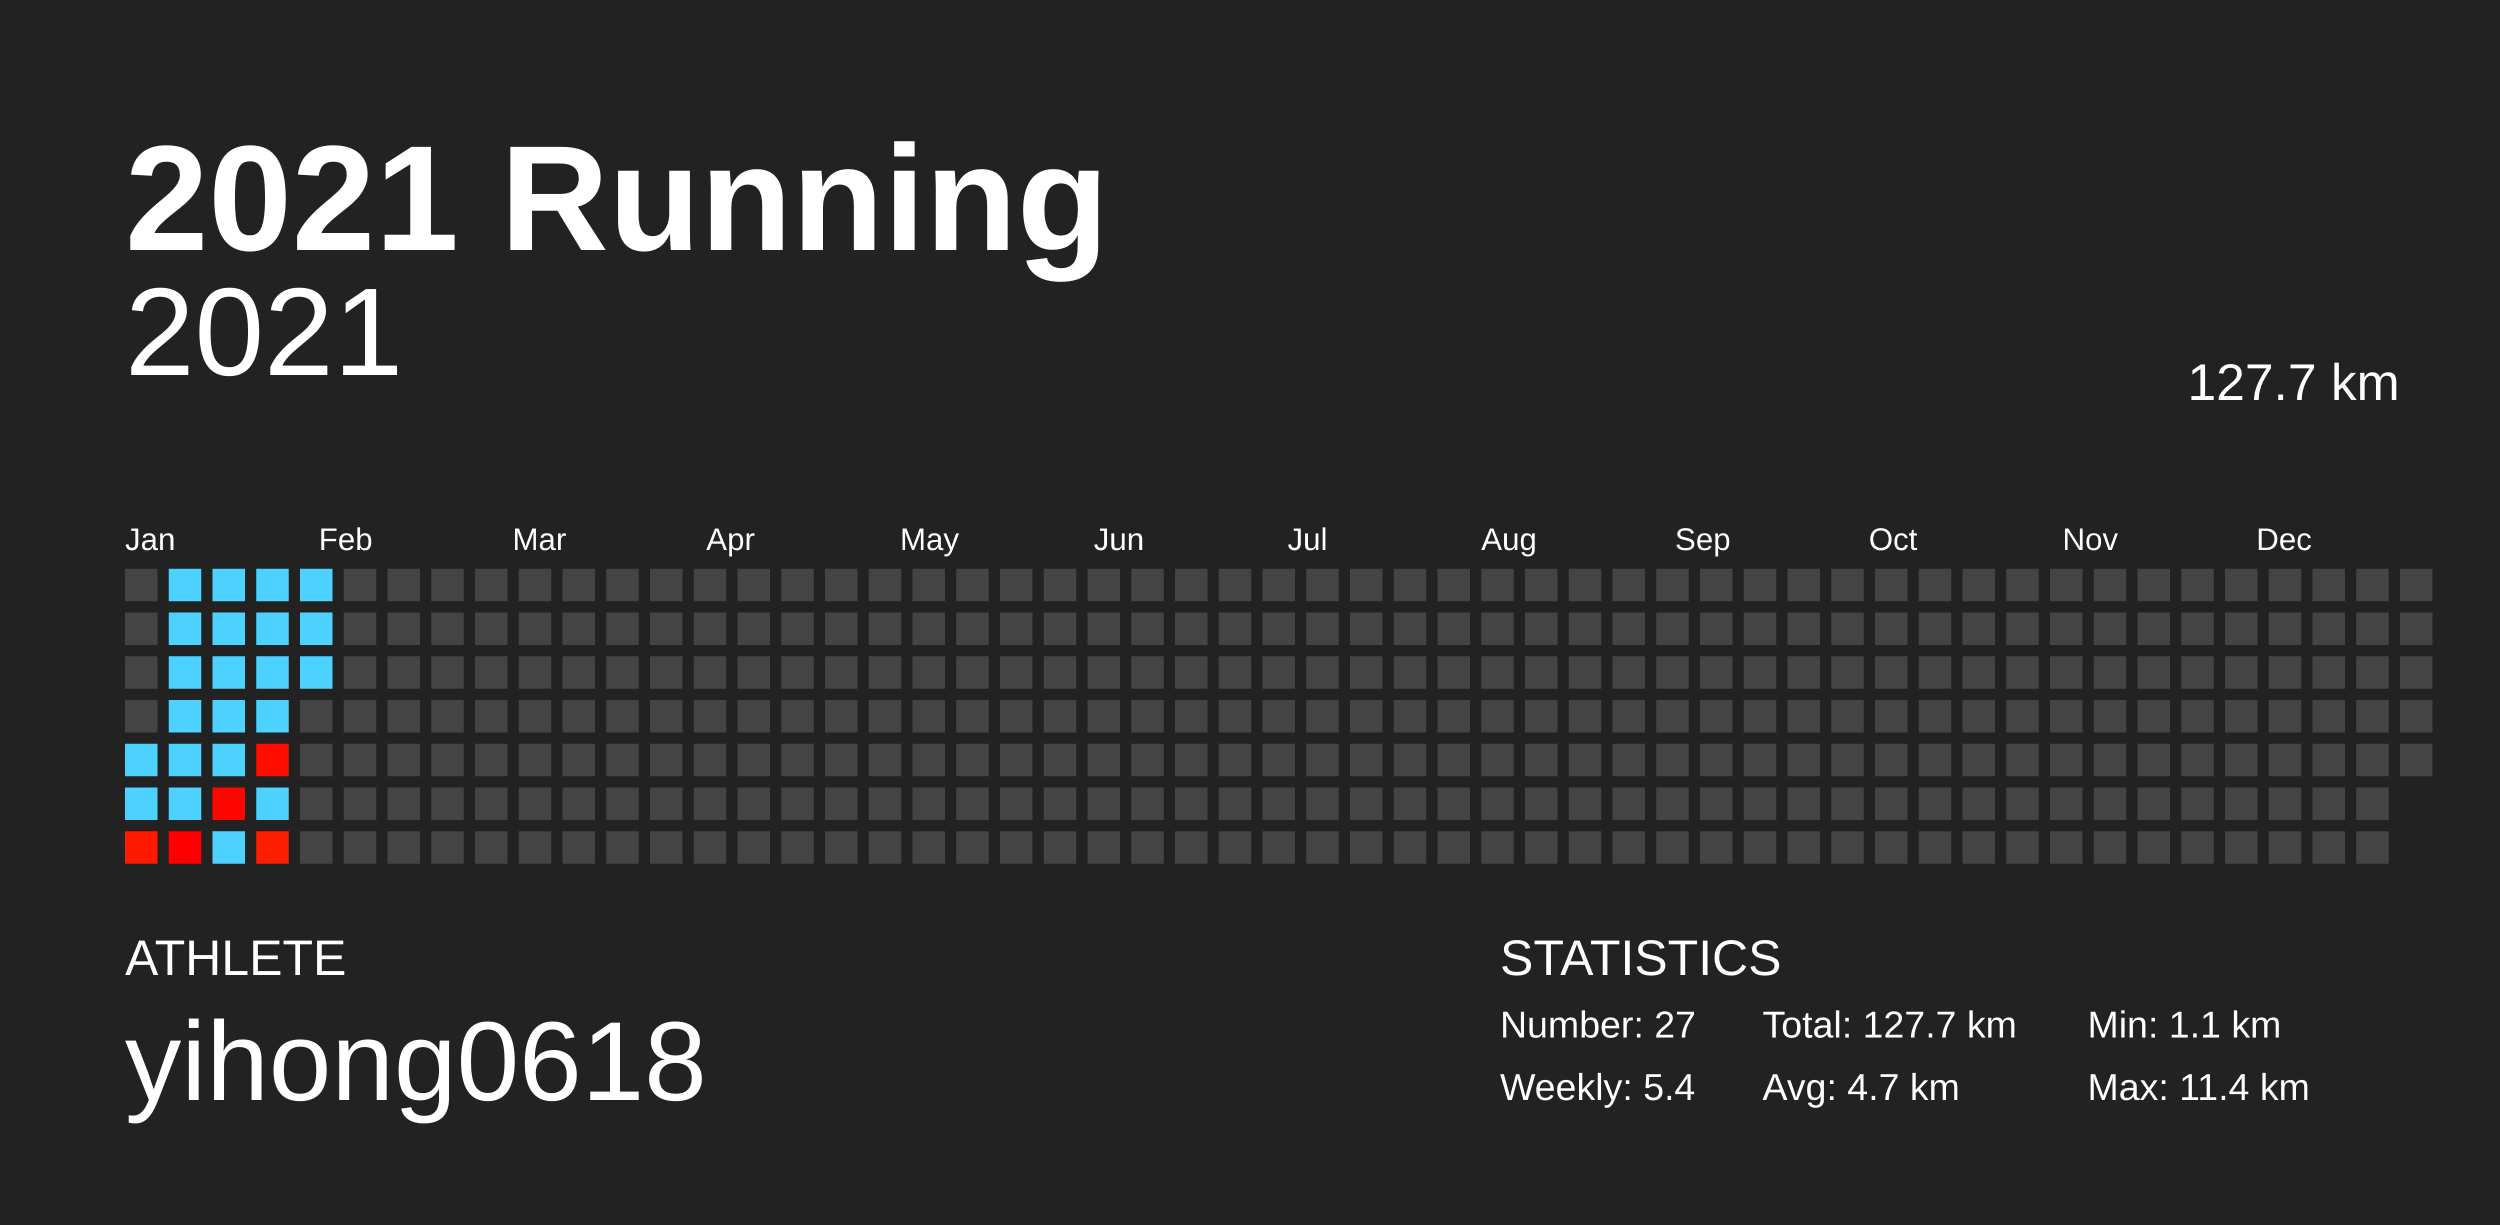
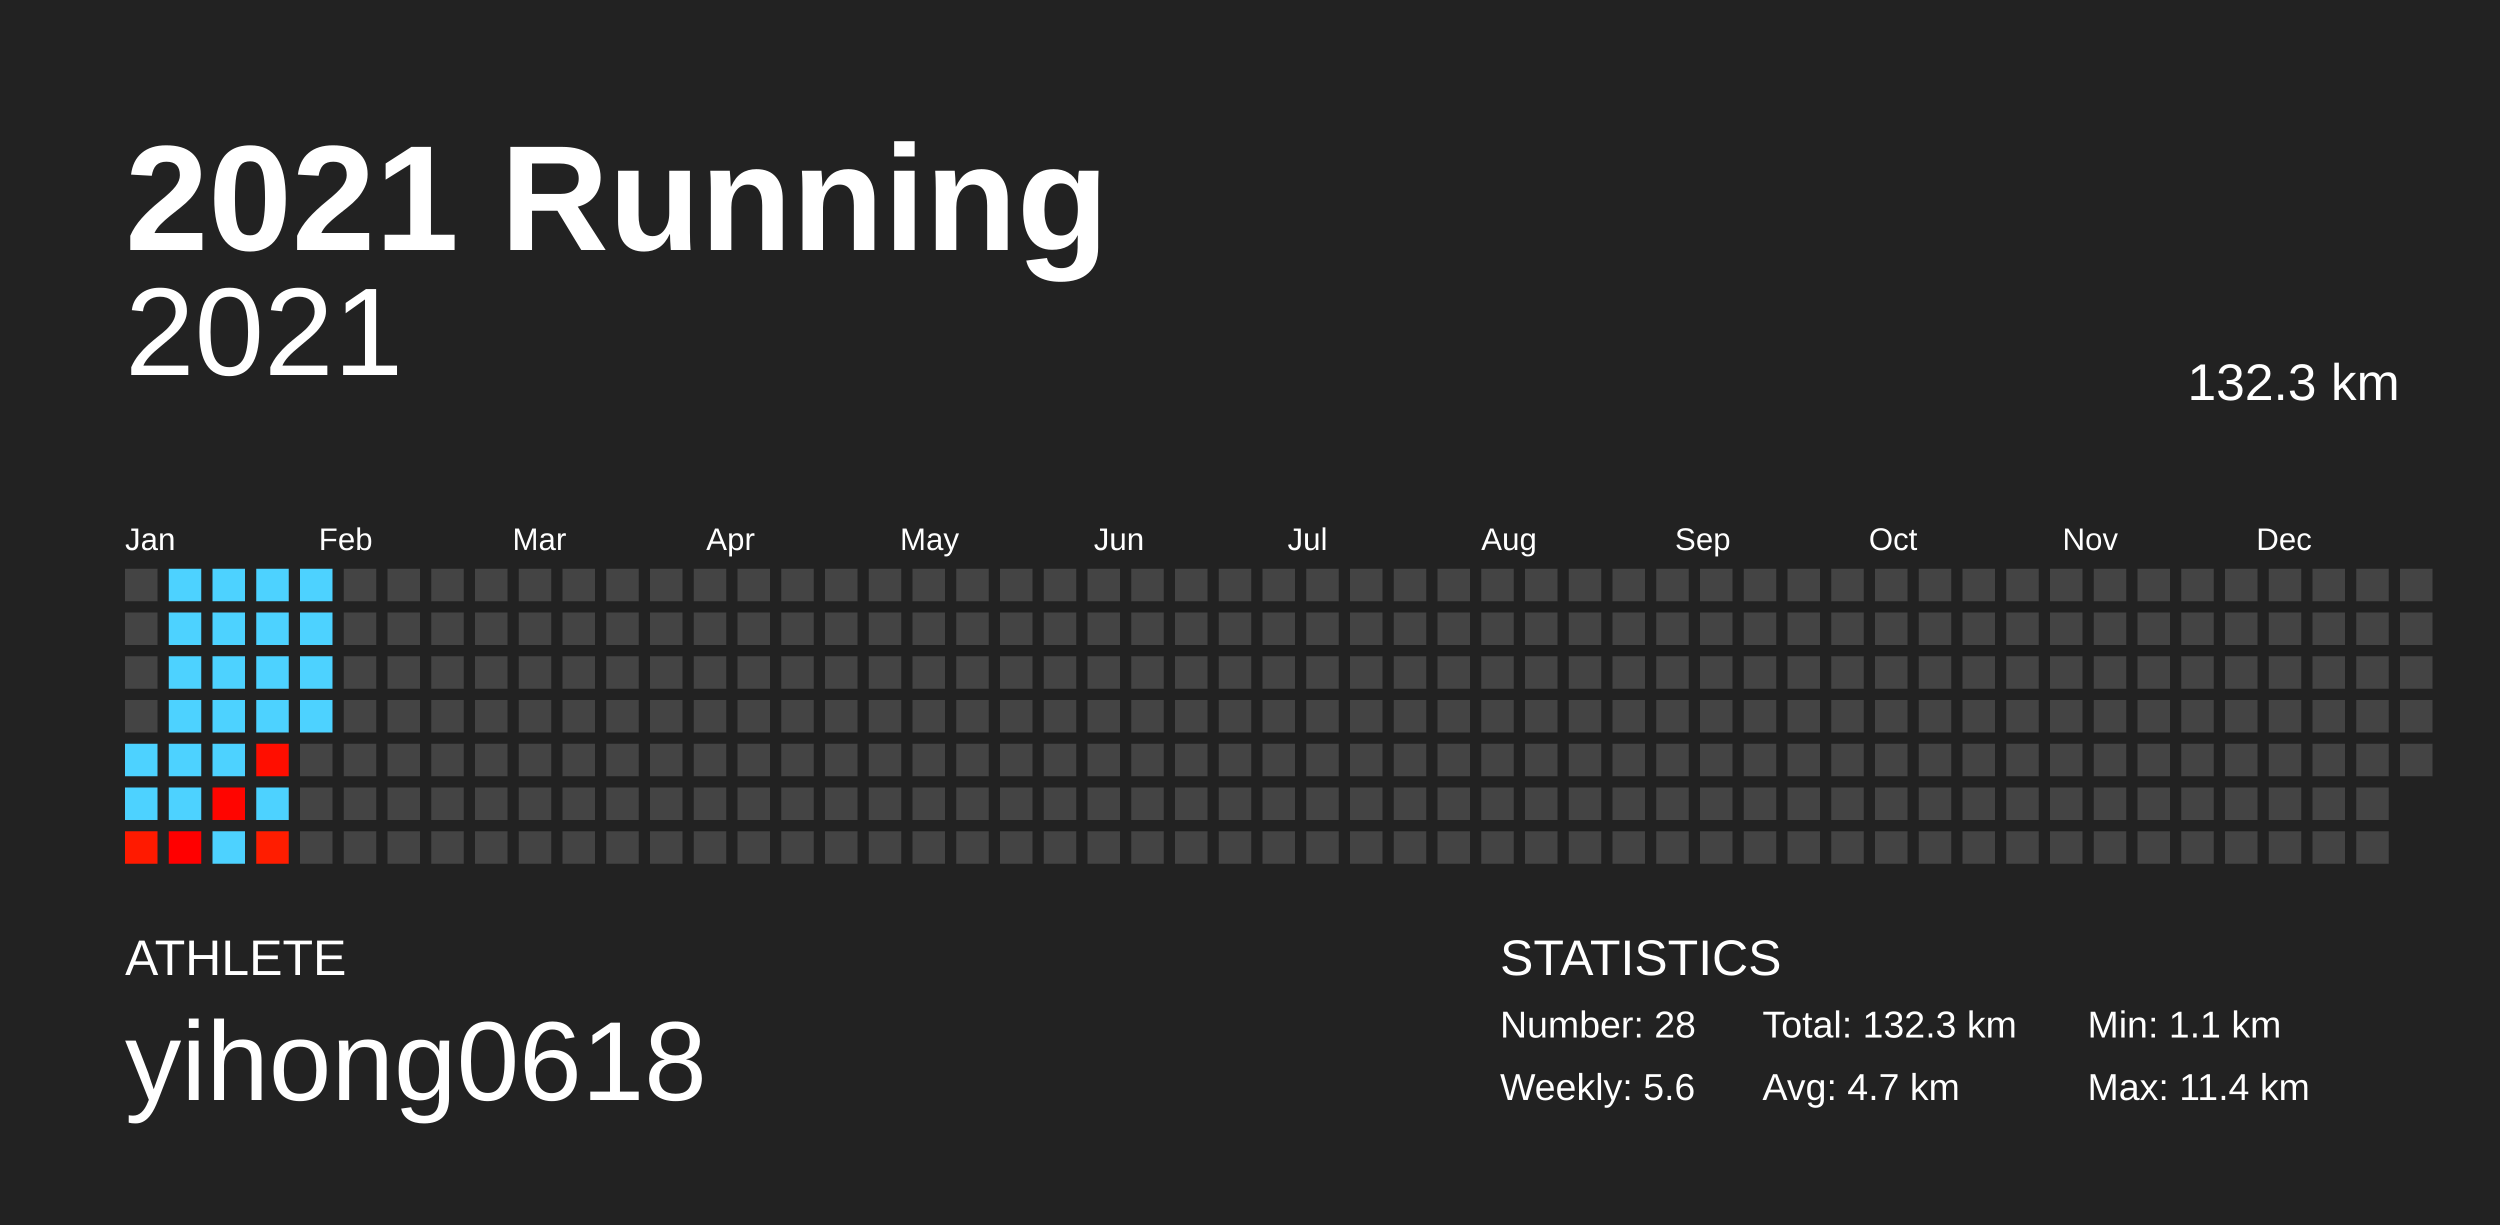
<svg xmlns="http://www.w3.org/2000/svg" baseProfile="full" height="98mm" version="1.1" viewBox="0,0,200,98" width="200mm">
  <defs />
  <rect fill="#222222" height="98" width="200" x="0" y="0" />
  <text fill="#FFFFFF" style="font-size:12px; font-family:Arial; font-weight:bold;" x="10" y="20">2021 Running</text>
  <text fill="#FFFFFF" style="font-size:4px; font-family:Arial" x="10" y="78">ATHLETE</text>
  <text fill="#FFFFFF" style="font-size:9px; font-family:Arial" x="10" y="88">yihong0618</text>
  <text fill="#FFFFFF" style="font-size:4px; font-family:Arial" x="120" y="78">STATISTICS</text>
-   <text fill="#FFFFFF" style="font-size:3px; font-family:Arial" x="120" y="83">Number: 27</text>
-   <text fill="#FFFFFF" style="font-size:3px; font-family:Arial" x="120" y="88">Weekly: 5.4</text>
-   <text fill="#FFFFFF" style="font-size:3px; font-family:Arial" x="141" y="83">Total: 127.7 km</text>
+   <text fill="#FFFFFF" style="font-size:3px; font-family:Arial" x="120" y="83">Number: 28</text>
+   <text fill="#FFFFFF" style="font-size:3px; font-family:Arial" x="120" y="88">Weekly: 5.6</text>
+   <text fill="#FFFFFF" style="font-size:3px; font-family:Arial" x="141" y="83">Total: 132.3 km</text>
  <text fill="#FFFFFF" style="font-size:3px; font-family:Arial" x="141" y="88">Avg: 4.7 km</text>
  <text fill="#FFFFFF" style="font-size:3px; font-family:Arial" x="167" y="83">Min: 1.1 km</text>
  <text fill="#FFFFFF" style="font-size:3px; font-family:Arial" x="167" y="88">Max: 11.4 km</text>
  <text alignment-baseline="hanging" fill="#FFFFFF" style="font-size:10.0px; font-family:Arial;" x="10" y="30">2021</text>
-   <text alignment-baseline="hanging" fill="#FFFFFF" style="font-size:4.125px; font-family:Arial;" x="175" y="32">127.7 km</text>
+   <text alignment-baseline="hanging" fill="#FFFFFF" style="font-size:4.125px; font-family:Arial;" x="175" y="32">132.3 km</text>
  <text fill="#FFFFFF" style="font-size:2.5px; font-family:Arial" x="10.0" y="44">Jan</text>
  <text fill="#FFFFFF" style="font-size:2.5px; font-family:Arial" x="25.5" y="44">Feb</text>
  <text fill="#FFFFFF" style="font-size:2.5px; font-family:Arial" x="41.0" y="44">Mar</text>
  <text fill="#FFFFFF" style="font-size:2.5px; font-family:Arial" x="56.5" y="44">Apr</text>
  <text fill="#FFFFFF" style="font-size:2.5px; font-family:Arial" x="72.0" y="44">May</text>
  <text fill="#FFFFFF" style="font-size:2.5px; font-family:Arial" x="87.5" y="44">Jun</text>
  <text fill="#FFFFFF" style="font-size:2.5px; font-family:Arial" x="103.0" y="44">Jul</text>
  <text fill="#FFFFFF" style="font-size:2.5px; font-family:Arial" x="118.5" y="44">Aug</text>
  <text fill="#FFFFFF" style="font-size:2.5px; font-family:Arial" x="134.0" y="44">Sep</text>
  <text fill="#FFFFFF" style="font-size:2.5px; font-family:Arial" x="149.5" y="44">Oct</text>
  <text fill="#FFFFFF" style="font-size:2.5px; font-family:Arial" x="165.0" y="44">Nov</text>
  <text fill="#FFFFFF" style="font-size:2.5px; font-family:Arial" x="180.5" y="44">Dec</text>
  <rect fill="#444444" height="2.6" width="2.6" x="10.0" y="45.5" />
  <rect fill="#444444" height="2.6" width="2.6" x="10.0" y="49.0" />
  <rect fill="#444444" height="2.6" width="2.6" x="10.0" y="52.5" />
  <rect fill="#444444" height="2.6" width="2.6" x="10.0" y="56.0" />
  <rect fill="#4dd2ff" height="2.6" width="2.6" x="10.0" y="59.5" />
  <rect fill="#4dd2ff" height="2.6" width="2.6" x="10.0" y="63.0" />
  <rect fill="#ff1a00" height="2.6" width="2.6" x="10.0" y="66.5" />
  <rect fill="#4dd2ff" height="2.6" width="2.6" x="13.5" y="45.5" />
  <rect fill="#4dd2ff" height="2.6" width="2.6" x="13.5" y="49.0" />
  <rect fill="#4dd2ff" height="2.6" width="2.6" x="13.5" y="52.5" />
  <rect fill="#4dd2ff" height="2.6" width="2.6" x="13.5" y="56.0" />
  <rect fill="#4dd2ff" height="2.6" width="2.6" x="13.5" y="59.5" />
  <rect fill="#4dd2ff" height="2.6" width="2.6" x="13.5" y="63.0" />
  <rect fill="#ff0000" height="2.6" width="2.6" x="13.5" y="66.5" />
  <rect fill="#4dd2ff" height="2.6" width="2.6" x="17.0" y="45.5" />
  <rect fill="#4dd2ff" height="2.6" width="2.6" x="17.0" y="49.0" />
  <rect fill="#4dd2ff" height="2.6" width="2.6" x="17.0" y="52.5" />
  <rect fill="#4dd2ff" height="2.6" width="2.6" x="17.0" y="56.0" />
  <rect fill="#4dd2ff" height="2.6" width="2.6" x="17.0" y="59.5" />
  <rect fill="#ff0500" height="2.6" width="2.6" x="17.0" y="63.0" />
  <rect fill="#4dd2ff" height="2.6" width="2.6" x="17.0" y="66.5" />
  <rect fill="#4dd2ff" height="2.6" width="2.6" x="20.5" y="45.5" />
  <rect fill="#4dd2ff" height="2.6" width="2.6" x="20.5" y="49.0" />
  <rect fill="#4dd2ff" height="2.6" width="2.6" x="20.5" y="52.5" />
  <rect fill="#4dd2ff" height="2.6" width="2.6" x="20.5" y="56.0" />
  <rect fill="#ff0e00" height="2.6" width="2.6" x="20.5" y="59.5" />
  <rect fill="#4dd2ff" height="2.6" width="2.6" x="20.5" y="63.0" />
  <rect fill="#ff1d00" height="2.6" width="2.6" x="20.5" y="66.5" />
  <rect fill="#4dd2ff" height="2.6" width="2.6" x="24.0" y="45.5" />
  <rect fill="#4dd2ff" height="2.6" width="2.6" x="24.0" y="49.0" />
  <rect fill="#4dd2ff" height="2.6" width="2.6" x="24.0" y="52.5" />
-   <rect fill="#444444" height="2.6" width="2.6" x="24.0" y="56.0" />
+   <rect fill="#4dd2ff" height="2.6" width="2.6" x="24.0" y="56.0" />
  <rect fill="#444444" height="2.6" width="2.6" x="24.0" y="59.5" />
  <rect fill="#444444" height="2.6" width="2.6" x="24.0" y="63.0" />
  <rect fill="#444444" height="2.6" width="2.6" x="24.0" y="66.5" />
  <rect fill="#444444" height="2.6" width="2.6" x="27.5" y="45.5" />
  <rect fill="#444444" height="2.6" width="2.6" x="27.5" y="49.0" />
  <rect fill="#444444" height="2.6" width="2.6" x="27.5" y="52.5" />
  <rect fill="#444444" height="2.6" width="2.6" x="27.5" y="56.0" />
  <rect fill="#444444" height="2.6" width="2.6" x="27.5" y="59.5" />
  <rect fill="#444444" height="2.6" width="2.6" x="27.5" y="63.0" />
  <rect fill="#444444" height="2.6" width="2.6" x="27.5" y="66.5" />
  <rect fill="#444444" height="2.6" width="2.6" x="31.0" y="45.5" />
  <rect fill="#444444" height="2.6" width="2.6" x="31.0" y="49.0" />
  <rect fill="#444444" height="2.6" width="2.6" x="31.0" y="52.5" />
  <rect fill="#444444" height="2.6" width="2.6" x="31.0" y="56.0" />
  <rect fill="#444444" height="2.6" width="2.6" x="31.0" y="59.5" />
  <rect fill="#444444" height="2.6" width="2.6" x="31.0" y="63.0" />
  <rect fill="#444444" height="2.6" width="2.6" x="31.0" y="66.5" />
  <rect fill="#444444" height="2.6" width="2.6" x="34.5" y="45.5" />
  <rect fill="#444444" height="2.6" width="2.6" x="34.5" y="49.0" />
  <rect fill="#444444" height="2.6" width="2.6" x="34.5" y="52.5" />
  <rect fill="#444444" height="2.6" width="2.6" x="34.5" y="56.0" />
  <rect fill="#444444" height="2.6" width="2.6" x="34.5" y="59.5" />
  <rect fill="#444444" height="2.6" width="2.6" x="34.5" y="63.0" />
  <rect fill="#444444" height="2.6" width="2.6" x="34.5" y="66.5" />
  <rect fill="#444444" height="2.6" width="2.6" x="38.0" y="45.5" />
  <rect fill="#444444" height="2.6" width="2.6" x="38.0" y="49.0" />
  <rect fill="#444444" height="2.6" width="2.6" x="38.0" y="52.5" />
  <rect fill="#444444" height="2.6" width="2.6" x="38.0" y="56.0" />
  <rect fill="#444444" height="2.6" width="2.6" x="38.0" y="59.5" />
  <rect fill="#444444" height="2.6" width="2.6" x="38.0" y="63.0" />
  <rect fill="#444444" height="2.6" width="2.6" x="38.0" y="66.5" />
  <rect fill="#444444" height="2.6" width="2.6" x="41.5" y="45.5" />
  <rect fill="#444444" height="2.6" width="2.6" x="41.5" y="49.0" />
  <rect fill="#444444" height="2.6" width="2.6" x="41.5" y="52.5" />
  <rect fill="#444444" height="2.6" width="2.6" x="41.5" y="56.0" />
  <rect fill="#444444" height="2.6" width="2.6" x="41.5" y="59.5" />
  <rect fill="#444444" height="2.6" width="2.6" x="41.5" y="63.0" />
  <rect fill="#444444" height="2.6" width="2.6" x="41.5" y="66.5" />
  <rect fill="#444444" height="2.6" width="2.6" x="45.0" y="45.5" />
  <rect fill="#444444" height="2.6" width="2.6" x="45.0" y="49.0" />
  <rect fill="#444444" height="2.6" width="2.6" x="45.0" y="52.5" />
  <rect fill="#444444" height="2.6" width="2.6" x="45.0" y="56.0" />
  <rect fill="#444444" height="2.6" width="2.6" x="45.0" y="59.5" />
  <rect fill="#444444" height="2.6" width="2.6" x="45.0" y="63.0" />
  <rect fill="#444444" height="2.6" width="2.6" x="45.0" y="66.5" />
  <rect fill="#444444" height="2.6" width="2.6" x="48.5" y="45.5" />
  <rect fill="#444444" height="2.6" width="2.6" x="48.5" y="49.0" />
  <rect fill="#444444" height="2.6" width="2.6" x="48.5" y="52.5" />
  <rect fill="#444444" height="2.6" width="2.6" x="48.5" y="56.0" />
  <rect fill="#444444" height="2.6" width="2.6" x="48.5" y="59.5" />
  <rect fill="#444444" height="2.6" width="2.6" x="48.5" y="63.0" />
  <rect fill="#444444" height="2.6" width="2.6" x="48.5" y="66.5" />
  <rect fill="#444444" height="2.6" width="2.6" x="52.0" y="45.5" />
  <rect fill="#444444" height="2.6" width="2.6" x="52.0" y="49.0" />
  <rect fill="#444444" height="2.6" width="2.6" x="52.0" y="52.5" />
  <rect fill="#444444" height="2.6" width="2.6" x="52.0" y="56.0" />
  <rect fill="#444444" height="2.6" width="2.6" x="52.0" y="59.5" />
  <rect fill="#444444" height="2.6" width="2.6" x="52.0" y="63.0" />
  <rect fill="#444444" height="2.6" width="2.6" x="52.0" y="66.5" />
  <rect fill="#444444" height="2.6" width="2.6" x="55.5" y="45.5" />
  <rect fill="#444444" height="2.6" width="2.6" x="55.5" y="49.0" />
  <rect fill="#444444" height="2.6" width="2.6" x="55.5" y="52.5" />
  <rect fill="#444444" height="2.6" width="2.6" x="55.5" y="56.0" />
  <rect fill="#444444" height="2.6" width="2.6" x="55.5" y="59.5" />
  <rect fill="#444444" height="2.6" width="2.6" x="55.5" y="63.0" />
  <rect fill="#444444" height="2.6" width="2.6" x="55.5" y="66.5" />
  <rect fill="#444444" height="2.6" width="2.6" x="59.0" y="45.5" />
  <rect fill="#444444" height="2.6" width="2.6" x="59.0" y="49.0" />
  <rect fill="#444444" height="2.6" width="2.6" x="59.0" y="52.5" />
  <rect fill="#444444" height="2.6" width="2.6" x="59.0" y="56.0" />
  <rect fill="#444444" height="2.6" width="2.6" x="59.0" y="59.5" />
  <rect fill="#444444" height="2.6" width="2.6" x="59.0" y="63.0" />
  <rect fill="#444444" height="2.6" width="2.6" x="59.0" y="66.5" />
  <rect fill="#444444" height="2.6" width="2.6" x="62.5" y="45.5" />
  <rect fill="#444444" height="2.6" width="2.6" x="62.5" y="49.0" />
  <rect fill="#444444" height="2.6" width="2.6" x="62.5" y="52.5" />
  <rect fill="#444444" height="2.6" width="2.6" x="62.5" y="56.0" />
  <rect fill="#444444" height="2.6" width="2.6" x="62.5" y="59.5" />
  <rect fill="#444444" height="2.6" width="2.6" x="62.5" y="63.0" />
  <rect fill="#444444" height="2.6" width="2.6" x="62.5" y="66.5" />
  <rect fill="#444444" height="2.6" width="2.6" x="66.0" y="45.5" />
  <rect fill="#444444" height="2.6" width="2.6" x="66.0" y="49.0" />
  <rect fill="#444444" height="2.6" width="2.6" x="66.0" y="52.5" />
  <rect fill="#444444" height="2.6" width="2.6" x="66.0" y="56.0" />
  <rect fill="#444444" height="2.6" width="2.6" x="66.0" y="59.5" />
  <rect fill="#444444" height="2.6" width="2.6" x="66.0" y="63.0" />
  <rect fill="#444444" height="2.6" width="2.6" x="66.0" y="66.5" />
  <rect fill="#444444" height="2.6" width="2.6" x="69.5" y="45.5" />
  <rect fill="#444444" height="2.6" width="2.6" x="69.5" y="49.0" />
  <rect fill="#444444" height="2.6" width="2.6" x="69.5" y="52.5" />
  <rect fill="#444444" height="2.6" width="2.6" x="69.5" y="56.0" />
  <rect fill="#444444" height="2.6" width="2.6" x="69.5" y="59.5" />
  <rect fill="#444444" height="2.6" width="2.6" x="69.5" y="63.0" />
  <rect fill="#444444" height="2.6" width="2.6" x="69.5" y="66.5" />
  <rect fill="#444444" height="2.6" width="2.6" x="73.0" y="45.5" />
  <rect fill="#444444" height="2.6" width="2.6" x="73.0" y="49.0" />
  <rect fill="#444444" height="2.6" width="2.6" x="73.0" y="52.5" />
  <rect fill="#444444" height="2.6" width="2.6" x="73.0" y="56.0" />
  <rect fill="#444444" height="2.6" width="2.6" x="73.0" y="59.5" />
  <rect fill="#444444" height="2.6" width="2.6" x="73.0" y="63.0" />
  <rect fill="#444444" height="2.6" width="2.6" x="73.0" y="66.5" />
  <rect fill="#444444" height="2.6" width="2.6" x="76.5" y="45.5" />
  <rect fill="#444444" height="2.6" width="2.6" x="76.5" y="49.0" />
  <rect fill="#444444" height="2.6" width="2.6" x="76.5" y="52.5" />
  <rect fill="#444444" height="2.6" width="2.6" x="76.5" y="56.0" />
  <rect fill="#444444" height="2.6" width="2.6" x="76.5" y="59.5" />
  <rect fill="#444444" height="2.6" width="2.6" x="76.5" y="63.0" />
  <rect fill="#444444" height="2.6" width="2.6" x="76.5" y="66.5" />
  <rect fill="#444444" height="2.6" width="2.6" x="80.0" y="45.5" />
  <rect fill="#444444" height="2.6" width="2.6" x="80.0" y="49.0" />
  <rect fill="#444444" height="2.6" width="2.6" x="80.0" y="52.5" />
  <rect fill="#444444" height="2.6" width="2.6" x="80.0" y="56.0" />
  <rect fill="#444444" height="2.6" width="2.6" x="80.0" y="59.5" />
  <rect fill="#444444" height="2.6" width="2.6" x="80.0" y="63.0" />
  <rect fill="#444444" height="2.6" width="2.6" x="80.0" y="66.5" />
  <rect fill="#444444" height="2.6" width="2.6" x="83.5" y="45.5" />
  <rect fill="#444444" height="2.6" width="2.6" x="83.5" y="49.0" />
  <rect fill="#444444" height="2.6" width="2.6" x="83.5" y="52.5" />
  <rect fill="#444444" height="2.6" width="2.6" x="83.5" y="56.0" />
  <rect fill="#444444" height="2.6" width="2.6" x="83.5" y="59.5" />
  <rect fill="#444444" height="2.6" width="2.6" x="83.5" y="63.0" />
  <rect fill="#444444" height="2.6" width="2.6" x="83.5" y="66.5" />
  <rect fill="#444444" height="2.6" width="2.6" x="87.0" y="45.5" />
  <rect fill="#444444" height="2.6" width="2.6" x="87.0" y="49.0" />
  <rect fill="#444444" height="2.6" width="2.6" x="87.0" y="52.5" />
  <rect fill="#444444" height="2.6" width="2.6" x="87.0" y="56.0" />
  <rect fill="#444444" height="2.6" width="2.6" x="87.0" y="59.5" />
  <rect fill="#444444" height="2.6" width="2.6" x="87.0" y="63.0" />
  <rect fill="#444444" height="2.6" width="2.6" x="87.0" y="66.5" />
  <rect fill="#444444" height="2.6" width="2.6" x="90.5" y="45.5" />
  <rect fill="#444444" height="2.6" width="2.6" x="90.5" y="49.0" />
  <rect fill="#444444" height="2.6" width="2.6" x="90.5" y="52.5" />
  <rect fill="#444444" height="2.6" width="2.6" x="90.5" y="56.0" />
  <rect fill="#444444" height="2.6" width="2.6" x="90.5" y="59.5" />
  <rect fill="#444444" height="2.6" width="2.6" x="90.5" y="63.0" />
  <rect fill="#444444" height="2.6" width="2.6" x="90.5" y="66.5" />
  <rect fill="#444444" height="2.6" width="2.6" x="94.0" y="45.5" />
  <rect fill="#444444" height="2.6" width="2.6" x="94.0" y="49.0" />
  <rect fill="#444444" height="2.6" width="2.6" x="94.0" y="52.5" />
  <rect fill="#444444" height="2.6" width="2.6" x="94.0" y="56.0" />
  <rect fill="#444444" height="2.6" width="2.6" x="94.0" y="59.5" />
  <rect fill="#444444" height="2.6" width="2.6" x="94.0" y="63.0" />
  <rect fill="#444444" height="2.6" width="2.6" x="94.0" y="66.5" />
  <rect fill="#444444" height="2.6" width="2.6" x="97.5" y="45.5" />
  <rect fill="#444444" height="2.6" width="2.6" x="97.5" y="49.0" />
  <rect fill="#444444" height="2.6" width="2.6" x="97.5" y="52.5" />
  <rect fill="#444444" height="2.6" width="2.6" x="97.5" y="56.0" />
  <rect fill="#444444" height="2.6" width="2.6" x="97.5" y="59.5" />
  <rect fill="#444444" height="2.6" width="2.6" x="97.5" y="63.0" />
  <rect fill="#444444" height="2.6" width="2.6" x="97.5" y="66.5" />
  <rect fill="#444444" height="2.6" width="2.6" x="101.0" y="45.5" />
  <rect fill="#444444" height="2.6" width="2.6" x="101.0" y="49.0" />
  <rect fill="#444444" height="2.6" width="2.6" x="101.0" y="52.5" />
  <rect fill="#444444" height="2.6" width="2.6" x="101.0" y="56.0" />
  <rect fill="#444444" height="2.6" width="2.6" x="101.0" y="59.5" />
  <rect fill="#444444" height="2.6" width="2.6" x="101.0" y="63.0" />
  <rect fill="#444444" height="2.6" width="2.6" x="101.0" y="66.5" />
  <rect fill="#444444" height="2.6" width="2.6" x="104.5" y="45.5" />
  <rect fill="#444444" height="2.6" width="2.6" x="104.5" y="49.0" />
  <rect fill="#444444" height="2.6" width="2.6" x="104.5" y="52.5" />
  <rect fill="#444444" height="2.6" width="2.6" x="104.5" y="56.0" />
  <rect fill="#444444" height="2.6" width="2.6" x="104.5" y="59.5" />
  <rect fill="#444444" height="2.6" width="2.6" x="104.5" y="63.0" />
  <rect fill="#444444" height="2.6" width="2.6" x="104.5" y="66.5" />
  <rect fill="#444444" height="2.6" width="2.6" x="108.0" y="45.5" />
  <rect fill="#444444" height="2.6" width="2.6" x="108.0" y="49.0" />
  <rect fill="#444444" height="2.6" width="2.6" x="108.0" y="52.5" />
  <rect fill="#444444" height="2.6" width="2.6" x="108.0" y="56.0" />
  <rect fill="#444444" height="2.6" width="2.6" x="108.0" y="59.5" />
  <rect fill="#444444" height="2.6" width="2.6" x="108.0" y="63.0" />
  <rect fill="#444444" height="2.6" width="2.6" x="108.0" y="66.5" />
  <rect fill="#444444" height="2.6" width="2.6" x="111.5" y="45.5" />
  <rect fill="#444444" height="2.6" width="2.6" x="111.5" y="49.0" />
  <rect fill="#444444" height="2.6" width="2.6" x="111.5" y="52.5" />
  <rect fill="#444444" height="2.6" width="2.6" x="111.5" y="56.0" />
  <rect fill="#444444" height="2.6" width="2.6" x="111.5" y="59.5" />
  <rect fill="#444444" height="2.6" width="2.6" x="111.5" y="63.0" />
  <rect fill="#444444" height="2.6" width="2.6" x="111.5" y="66.5" />
  <rect fill="#444444" height="2.6" width="2.6" x="115.0" y="45.5" />
  <rect fill="#444444" height="2.6" width="2.6" x="115.0" y="49.0" />
  <rect fill="#444444" height="2.6" width="2.6" x="115.0" y="52.5" />
  <rect fill="#444444" height="2.6" width="2.6" x="115.0" y="56.0" />
  <rect fill="#444444" height="2.6" width="2.6" x="115.0" y="59.5" />
  <rect fill="#444444" height="2.6" width="2.6" x="115.0" y="63.0" />
  <rect fill="#444444" height="2.6" width="2.6" x="115.0" y="66.5" />
  <rect fill="#444444" height="2.6" width="2.6" x="118.5" y="45.5" />
  <rect fill="#444444" height="2.6" width="2.6" x="118.5" y="49.0" />
  <rect fill="#444444" height="2.6" width="2.6" x="118.5" y="52.5" />
  <rect fill="#444444" height="2.6" width="2.6" x="118.5" y="56.0" />
  <rect fill="#444444" height="2.6" width="2.6" x="118.5" y="59.5" />
  <rect fill="#444444" height="2.6" width="2.6" x="118.5" y="63.0" />
  <rect fill="#444444" height="2.6" width="2.6" x="118.5" y="66.5" />
  <rect fill="#444444" height="2.6" width="2.6" x="122.0" y="45.5" />
  <rect fill="#444444" height="2.6" width="2.6" x="122.0" y="49.0" />
  <rect fill="#444444" height="2.6" width="2.6" x="122.0" y="52.5" />
  <rect fill="#444444" height="2.6" width="2.6" x="122.0" y="56.0" />
  <rect fill="#444444" height="2.6" width="2.6" x="122.0" y="59.5" />
  <rect fill="#444444" height="2.6" width="2.6" x="122.0" y="63.0" />
  <rect fill="#444444" height="2.6" width="2.6" x="122.0" y="66.5" />
  <rect fill="#444444" height="2.6" width="2.6" x="125.5" y="45.5" />
  <rect fill="#444444" height="2.6" width="2.6" x="125.5" y="49.0" />
  <rect fill="#444444" height="2.6" width="2.6" x="125.5" y="52.5" />
  <rect fill="#444444" height="2.6" width="2.6" x="125.5" y="56.0" />
  <rect fill="#444444" height="2.6" width="2.6" x="125.5" y="59.5" />
  <rect fill="#444444" height="2.6" width="2.6" x="125.5" y="63.0" />
  <rect fill="#444444" height="2.6" width="2.6" x="125.5" y="66.5" />
  <rect fill="#444444" height="2.6" width="2.6" x="129.0" y="45.5" />
  <rect fill="#444444" height="2.6" width="2.6" x="129.0" y="49.0" />
  <rect fill="#444444" height="2.6" width="2.6" x="129.0" y="52.5" />
  <rect fill="#444444" height="2.6" width="2.6" x="129.0" y="56.0" />
  <rect fill="#444444" height="2.6" width="2.6" x="129.0" y="59.5" />
  <rect fill="#444444" height="2.6" width="2.6" x="129.0" y="63.0" />
  <rect fill="#444444" height="2.6" width="2.6" x="129.0" y="66.5" />
  <rect fill="#444444" height="2.6" width="2.6" x="132.5" y="45.5" />
  <rect fill="#444444" height="2.6" width="2.6" x="132.5" y="49.0" />
  <rect fill="#444444" height="2.6" width="2.6" x="132.5" y="52.5" />
  <rect fill="#444444" height="2.6" width="2.6" x="132.5" y="56.0" />
  <rect fill="#444444" height="2.6" width="2.6" x="132.5" y="59.5" />
  <rect fill="#444444" height="2.6" width="2.6" x="132.5" y="63.0" />
  <rect fill="#444444" height="2.6" width="2.6" x="132.5" y="66.5" />
  <rect fill="#444444" height="2.6" width="2.6" x="136.0" y="45.5" />
  <rect fill="#444444" height="2.6" width="2.6" x="136.0" y="49.0" />
  <rect fill="#444444" height="2.6" width="2.6" x="136.0" y="52.5" />
  <rect fill="#444444" height="2.6" width="2.6" x="136.0" y="56.0" />
  <rect fill="#444444" height="2.6" width="2.6" x="136.0" y="59.5" />
  <rect fill="#444444" height="2.6" width="2.6" x="136.0" y="63.0" />
  <rect fill="#444444" height="2.6" width="2.6" x="136.0" y="66.5" />
  <rect fill="#444444" height="2.6" width="2.6" x="139.5" y="45.5" />
  <rect fill="#444444" height="2.6" width="2.6" x="139.5" y="49.0" />
  <rect fill="#444444" height="2.6" width="2.6" x="139.5" y="52.5" />
  <rect fill="#444444" height="2.6" width="2.6" x="139.5" y="56.0" />
  <rect fill="#444444" height="2.6" width="2.6" x="139.5" y="59.5" />
  <rect fill="#444444" height="2.6" width="2.6" x="139.5" y="63.0" />
  <rect fill="#444444" height="2.6" width="2.6" x="139.5" y="66.5" />
  <rect fill="#444444" height="2.6" width="2.6" x="143.0" y="45.5" />
  <rect fill="#444444" height="2.6" width="2.6" x="143.0" y="49.0" />
  <rect fill="#444444" height="2.6" width="2.6" x="143.0" y="52.5" />
  <rect fill="#444444" height="2.6" width="2.6" x="143.0" y="56.0" />
  <rect fill="#444444" height="2.6" width="2.6" x="143.0" y="59.5" />
  <rect fill="#444444" height="2.6" width="2.6" x="143.0" y="63.0" />
  <rect fill="#444444" height="2.6" width="2.6" x="143.0" y="66.5" />
  <rect fill="#444444" height="2.6" width="2.6" x="146.5" y="45.5" />
  <rect fill="#444444" height="2.6" width="2.6" x="146.5" y="49.0" />
  <rect fill="#444444" height="2.6" width="2.6" x="146.5" y="52.5" />
  <rect fill="#444444" height="2.6" width="2.6" x="146.5" y="56.0" />
  <rect fill="#444444" height="2.6" width="2.6" x="146.5" y="59.5" />
  <rect fill="#444444" height="2.6" width="2.6" x="146.5" y="63.0" />
  <rect fill="#444444" height="2.6" width="2.6" x="146.5" y="66.5" />
  <rect fill="#444444" height="2.6" width="2.6" x="150.0" y="45.5" />
  <rect fill="#444444" height="2.6" width="2.6" x="150.0" y="49.0" />
  <rect fill="#444444" height="2.6" width="2.6" x="150.0" y="52.5" />
  <rect fill="#444444" height="2.6" width="2.6" x="150.0" y="56.0" />
  <rect fill="#444444" height="2.6" width="2.6" x="150.0" y="59.5" />
  <rect fill="#444444" height="2.6" width="2.6" x="150.0" y="63.0" />
  <rect fill="#444444" height="2.6" width="2.6" x="150.0" y="66.5" />
  <rect fill="#444444" height="2.6" width="2.6" x="153.5" y="45.5" />
  <rect fill="#444444" height="2.6" width="2.6" x="153.5" y="49.0" />
  <rect fill="#444444" height="2.6" width="2.6" x="153.5" y="52.5" />
  <rect fill="#444444" height="2.6" width="2.6" x="153.5" y="56.0" />
  <rect fill="#444444" height="2.6" width="2.6" x="153.5" y="59.5" />
  <rect fill="#444444" height="2.6" width="2.6" x="153.5" y="63.0" />
  <rect fill="#444444" height="2.6" width="2.6" x="153.5" y="66.5" />
  <rect fill="#444444" height="2.6" width="2.6" x="157.0" y="45.5" />
  <rect fill="#444444" height="2.6" width="2.6" x="157.0" y="49.0" />
  <rect fill="#444444" height="2.6" width="2.6" x="157.0" y="52.5" />
  <rect fill="#444444" height="2.6" width="2.6" x="157.0" y="56.0" />
  <rect fill="#444444" height="2.6" width="2.6" x="157.0" y="59.5" />
  <rect fill="#444444" height="2.6" width="2.6" x="157.0" y="63.0" />
  <rect fill="#444444" height="2.6" width="2.6" x="157.0" y="66.5" />
  <rect fill="#444444" height="2.6" width="2.6" x="160.5" y="45.5" />
  <rect fill="#444444" height="2.6" width="2.6" x="160.5" y="49.0" />
  <rect fill="#444444" height="2.6" width="2.6" x="160.5" y="52.5" />
  <rect fill="#444444" height="2.6" width="2.6" x="160.5" y="56.0" />
  <rect fill="#444444" height="2.6" width="2.6" x="160.5" y="59.5" />
  <rect fill="#444444" height="2.6" width="2.6" x="160.5" y="63.0" />
  <rect fill="#444444" height="2.6" width="2.6" x="160.5" y="66.5" />
  <rect fill="#444444" height="2.6" width="2.6" x="164.0" y="45.5" />
  <rect fill="#444444" height="2.6" width="2.6" x="164.0" y="49.0" />
  <rect fill="#444444" height="2.6" width="2.6" x="164.0" y="52.5" />
  <rect fill="#444444" height="2.6" width="2.6" x="164.0" y="56.0" />
  <rect fill="#444444" height="2.6" width="2.6" x="164.0" y="59.5" />
  <rect fill="#444444" height="2.6" width="2.6" x="164.0" y="63.0" />
  <rect fill="#444444" height="2.6" width="2.6" x="164.0" y="66.5" />
  <rect fill="#444444" height="2.6" width="2.6" x="167.5" y="45.5" />
  <rect fill="#444444" height="2.6" width="2.6" x="167.5" y="49.0" />
  <rect fill="#444444" height="2.6" width="2.6" x="167.5" y="52.5" />
  <rect fill="#444444" height="2.6" width="2.6" x="167.5" y="56.0" />
  <rect fill="#444444" height="2.6" width="2.6" x="167.5" y="59.5" />
  <rect fill="#444444" height="2.6" width="2.6" x="167.5" y="63.0" />
  <rect fill="#444444" height="2.6" width="2.6" x="167.5" y="66.5" />
  <rect fill="#444444" height="2.6" width="2.6" x="171.0" y="45.5" />
  <rect fill="#444444" height="2.6" width="2.6" x="171.0" y="49.0" />
  <rect fill="#444444" height="2.6" width="2.6" x="171.0" y="52.5" />
  <rect fill="#444444" height="2.6" width="2.6" x="171.0" y="56.0" />
  <rect fill="#444444" height="2.6" width="2.6" x="171.0" y="59.5" />
  <rect fill="#444444" height="2.6" width="2.6" x="171.0" y="63.0" />
  <rect fill="#444444" height="2.6" width="2.6" x="171.0" y="66.5" />
  <rect fill="#444444" height="2.6" width="2.6" x="174.5" y="45.5" />
  <rect fill="#444444" height="2.6" width="2.6" x="174.5" y="49.0" />
  <rect fill="#444444" height="2.6" width="2.6" x="174.5" y="52.5" />
  <rect fill="#444444" height="2.6" width="2.6" x="174.5" y="56.0" />
  <rect fill="#444444" height="2.6" width="2.6" x="174.5" y="59.5" />
  <rect fill="#444444" height="2.6" width="2.6" x="174.5" y="63.0" />
  <rect fill="#444444" height="2.6" width="2.6" x="174.5" y="66.5" />
  <rect fill="#444444" height="2.6" width="2.6" x="178.0" y="45.5" />
  <rect fill="#444444" height="2.6" width="2.6" x="178.0" y="49.0" />
  <rect fill="#444444" height="2.6" width="2.6" x="178.0" y="52.5" />
  <rect fill="#444444" height="2.6" width="2.6" x="178.0" y="56.0" />
  <rect fill="#444444" height="2.6" width="2.6" x="178.0" y="59.5" />
  <rect fill="#444444" height="2.6" width="2.6" x="178.0" y="63.0" />
  <rect fill="#444444" height="2.6" width="2.6" x="178.0" y="66.5" />
  <rect fill="#444444" height="2.6" width="2.6" x="181.5" y="45.5" />
  <rect fill="#444444" height="2.6" width="2.6" x="181.5" y="49.0" />
  <rect fill="#444444" height="2.6" width="2.6" x="181.5" y="52.5" />
  <rect fill="#444444" height="2.6" width="2.6" x="181.5" y="56.0" />
  <rect fill="#444444" height="2.6" width="2.6" x="181.5" y="59.5" />
  <rect fill="#444444" height="2.6" width="2.6" x="181.5" y="63.0" />
  <rect fill="#444444" height="2.6" width="2.6" x="181.5" y="66.5" />
  <rect fill="#444444" height="2.6" width="2.6" x="185.0" y="45.5" />
  <rect fill="#444444" height="2.6" width="2.6" x="185.0" y="49.0" />
  <rect fill="#444444" height="2.6" width="2.6" x="185.0" y="52.5" />
  <rect fill="#444444" height="2.6" width="2.6" x="185.0" y="56.0" />
  <rect fill="#444444" height="2.6" width="2.6" x="185.0" y="59.5" />
  <rect fill="#444444" height="2.6" width="2.6" x="185.0" y="63.0" />
  <rect fill="#444444" height="2.6" width="2.6" x="185.0" y="66.5" />
  <rect fill="#444444" height="2.6" width="2.6" x="188.5" y="45.5" />
  <rect fill="#444444" height="2.6" width="2.6" x="188.5" y="49.0" />
  <rect fill="#444444" height="2.6" width="2.6" x="188.5" y="52.5" />
  <rect fill="#444444" height="2.6" width="2.6" x="188.5" y="56.0" />
  <rect fill="#444444" height="2.6" width="2.6" x="188.5" y="59.5" />
  <rect fill="#444444" height="2.6" width="2.6" x="188.5" y="63.0" />
  <rect fill="#444444" height="2.6" width="2.6" x="188.5" y="66.5" />
  <rect fill="#444444" height="2.6" width="2.6" x="192.0" y="45.5" />
  <rect fill="#444444" height="2.6" width="2.6" x="192.0" y="49.0" />
  <rect fill="#444444" height="2.6" width="2.6" x="192.0" y="52.5" />
  <rect fill="#444444" height="2.6" width="2.6" x="192.0" y="56.0" />
  <rect fill="#444444" height="2.6" width="2.6" x="192.0" y="59.5" />
</svg>
